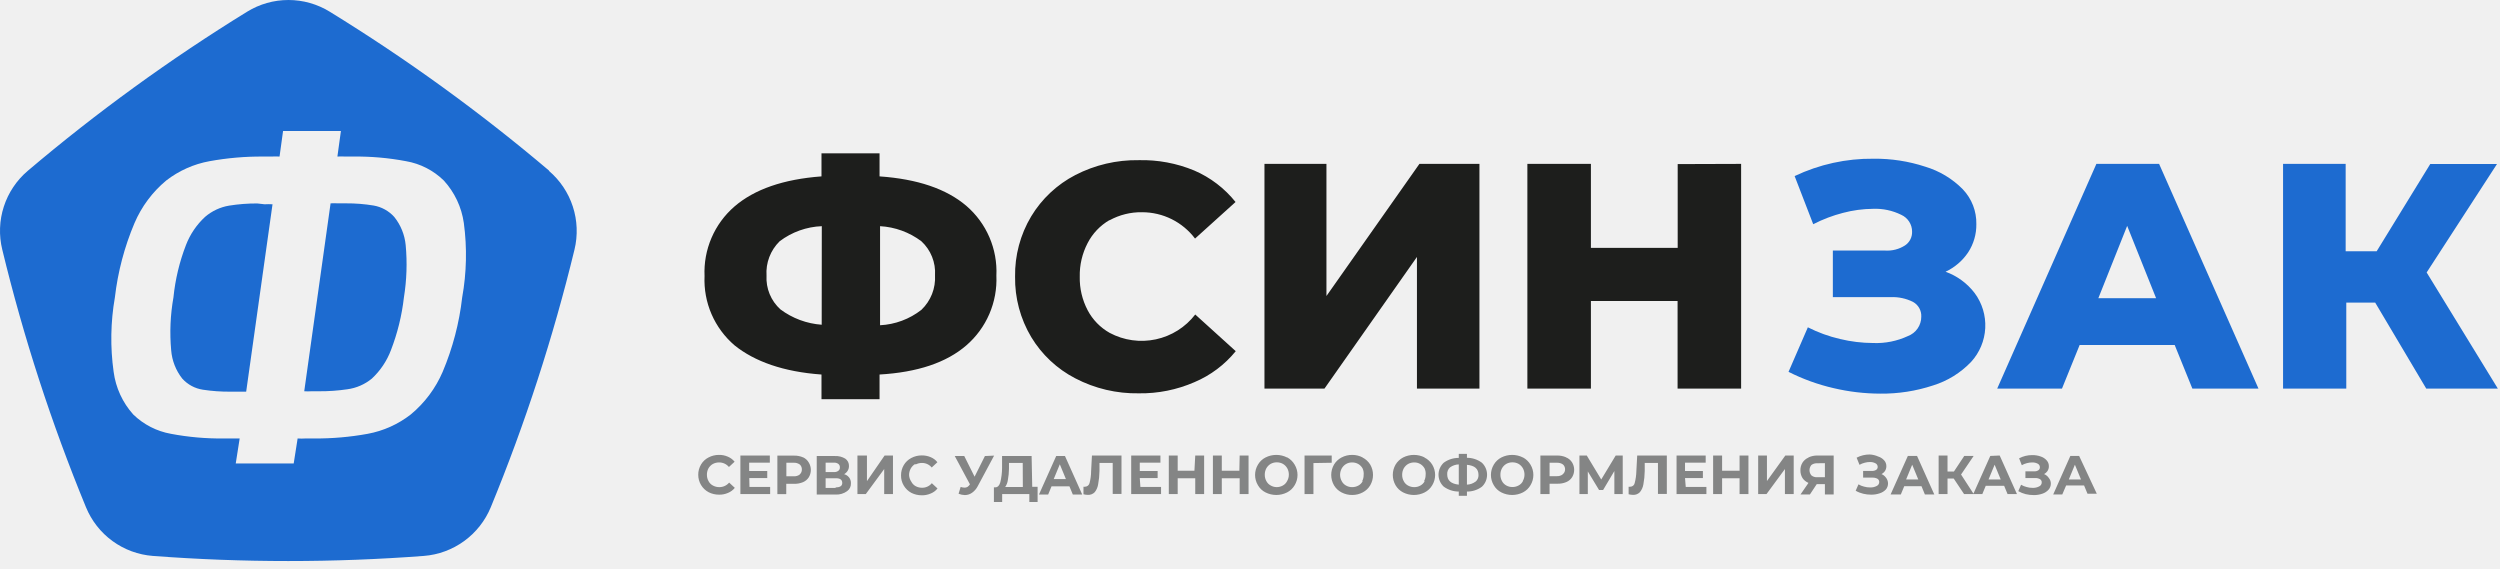
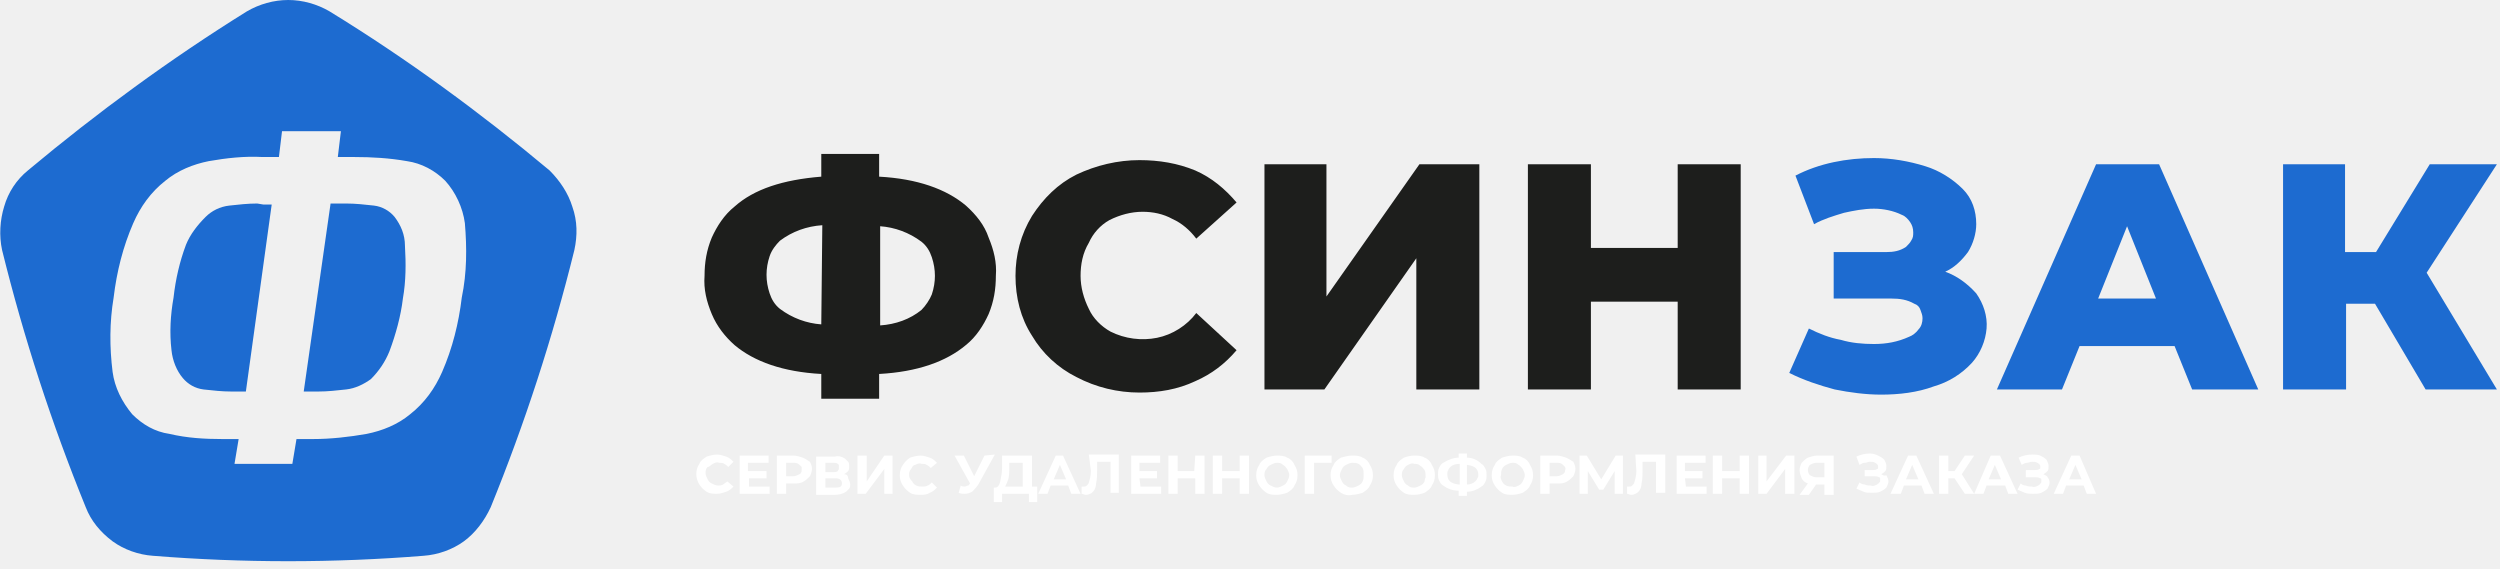
- <svg xmlns="http://www.w3.org/2000/svg" width="242" height="55" viewBox="0 0 242 55" fill="none">
-   <path d="M93.54 19.924C91.607 18.278 88.807 17.328 85.14 17.074V14.844H79.52V17.074C75.84 17.348 73.03 18.321 71.09 19.994C70.132 20.825 69.374 21.862 68.873 23.028C68.373 24.193 68.143 25.457 68.2 26.724C68.143 27.99 68.375 29.253 68.879 30.416C69.384 31.578 70.147 32.611 71.11 33.434C73.05 34.994 75.85 35.994 79.52 36.254V38.644H85.14V36.254C88.814 36.041 91.614 35.101 93.54 33.434C94.503 32.602 95.265 31.562 95.769 30.393C96.273 29.224 96.506 27.956 96.45 26.684C96.511 25.41 96.28 24.14 95.776 22.968C95.272 21.797 94.507 20.756 93.54 19.924ZM79.54 31.434C78.092 31.331 76.703 30.814 75.54 29.944C75.088 29.535 74.733 29.03 74.501 28.466C74.269 27.902 74.166 27.293 74.2 26.684C74.159 26.07 74.251 25.455 74.47 24.88C74.69 24.305 75.031 23.785 75.47 23.354C76.649 22.462 78.073 21.952 79.55 21.894L79.54 31.434ZM89.19 29.994C88.042 30.89 86.645 31.41 85.19 31.484V21.894C86.639 21.974 88.031 22.482 89.19 23.354C89.641 23.77 89.993 24.281 90.221 24.851C90.45 25.419 90.548 26.032 90.51 26.644C90.546 27.265 90.447 27.886 90.219 28.465C89.991 29.043 89.64 29.565 89.19 29.994ZM107.4 21.324C108.368 20.793 109.457 20.524 110.56 20.544C111.553 20.544 112.532 20.774 113.421 21.216C114.309 21.659 115.083 22.302 115.68 23.094L119.6 19.554C118.538 18.225 117.164 17.177 115.6 16.504C113.9 15.8 112.071 15.459 110.23 15.504C108.096 15.469 105.986 15.964 104.09 16.944C102.325 17.858 100.847 19.242 99.82 20.944C98.765 22.707 98.225 24.73 98.26 26.784C98.228 28.838 98.769 30.86 99.82 32.624C100.846 34.327 102.324 35.712 104.09 36.624C105.984 37.612 108.095 38.111 110.23 38.074C112.083 38.103 113.921 37.734 115.62 36.994C117.179 36.337 118.553 35.306 119.62 33.994L115.7 30.444C114.753 31.672 113.402 32.524 111.886 32.849C110.37 33.175 108.788 32.954 107.42 32.224C106.509 31.713 105.766 30.949 105.28 30.024C104.758 29.026 104.496 27.911 104.52 26.784C104.496 25.654 104.758 24.537 105.28 23.534C105.758 22.602 106.494 21.828 107.4 21.304V21.324ZM128.4 28.654V15.864H122.4V37.614H128.21L137.16 24.874V37.614H143.21V15.864H137.4L128.4 28.654ZM162.4 15.884V23.994H154V15.864H147.85V37.614H154V29.134H162.39V37.614H168.54V15.864L162.4 15.884Z" fill="#1D1E1C" />
-   <path d="M188.33 26.304C189.218 25.889 189.976 25.239 190.52 24.424C191.047 23.616 191.322 22.669 191.31 21.704C191.338 20.449 190.867 19.233 190 18.324C188.991 17.299 187.739 16.546 186.36 16.134C184.747 15.605 183.058 15.345 181.36 15.364C178.719 15.335 176.106 15.91 173.72 17.044L175.52 21.704C176.439 21.23 177.409 20.861 178.41 20.604C179.354 20.354 180.325 20.223 181.3 20.214C182.248 20.175 183.19 20.374 184.04 20.794C184.354 20.935 184.62 21.165 184.807 21.454C184.993 21.743 185.092 22.08 185.09 22.424C185.099 22.686 185.041 22.945 184.922 23.177C184.803 23.41 184.627 23.608 184.41 23.754C183.837 24.123 183.161 24.298 182.48 24.254H177.42V28.764H183C183.754 28.728 184.505 28.886 185.18 29.224C185.434 29.364 185.643 29.572 185.785 29.825C185.926 30.078 185.994 30.365 185.98 30.654C185.982 31.063 185.858 31.462 185.625 31.798C185.393 32.134 185.063 32.391 184.68 32.534C183.629 33.021 182.478 33.251 181.32 33.204C180.239 33.199 179.162 33.068 178.11 32.814C177.032 32.564 175.988 32.185 175 31.684L173.13 35.994C174.518 36.696 175.985 37.227 177.5 37.574C178.972 37.921 180.478 38.099 181.99 38.104C183.729 38.125 185.459 37.858 187.11 37.314C188.519 36.88 189.793 36.091 190.81 35.024C191.629 34.127 192.11 32.973 192.172 31.76C192.234 30.547 191.873 29.35 191.15 28.374C190.43 27.427 189.45 26.708 188.33 26.304ZM202.93 15.864L193.33 37.614H199.6L201.31 33.394H210.51L212.22 37.614H218.62L209 15.864H202.93ZM203.12 28.864L205.91 21.864L208.71 28.864H203.12ZM234.9 26.374L241.71 15.874H235.25L230.06 24.324H227.06V15.864H221V37.614H227.12V29.294H229.92L234.86 37.614H241.79L234.9 26.374Z" fill="#1D6BD0" />
-   <path d="M69 44.914C69.191 44.812 69.404 44.76 69.62 44.764C69.8 44.764 69.977 44.803 70.139 44.879C70.302 44.955 70.446 45.066 70.56 45.204L71.11 44.694C70.934 44.479 70.707 44.31 70.45 44.204C70.177 44.083 69.879 44.025 69.58 44.034C69.231 44.034 68.888 44.12 68.58 44.284C68.28 44.437 68.03 44.673 67.86 44.964C67.68 45.266 67.586 45.612 67.59 45.964C67.589 46.309 67.682 46.647 67.858 46.943C68.034 47.239 68.287 47.481 68.59 47.644C68.9 47.802 69.243 47.884 69.59 47.884C69.892 47.892 70.193 47.834 70.47 47.714C70.728 47.608 70.954 47.44 71.13 47.224L70.58 46.714C70.466 46.852 70.322 46.963 70.159 47.039C69.997 47.115 69.82 47.155 69.64 47.154C69.417 47.159 69.196 47.103 69 46.994C68.82 46.897 68.673 46.747 68.58 46.564C68.478 46.377 68.427 46.167 68.43 45.954C68.426 45.738 68.478 45.525 68.58 45.334C68.681 45.16 68.826 45.015 69 44.914ZM72.53 46.274H74.27V45.594H72.52V44.784H74.52V44.094H71.67V47.824H74.55V47.134H72.55L72.53 46.274ZM77.74 44.274C77.469 44.157 77.176 44.099 76.88 44.104H75.25V47.834H76.11V46.834H76.87C77.165 46.842 77.458 46.787 77.73 46.674C77.96 46.578 78.155 46.414 78.29 46.204C78.421 45.989 78.49 45.741 78.49 45.489C78.49 45.237 78.421 44.99 78.29 44.774C78.162 44.55 77.966 44.372 77.73 44.264L77.74 44.274ZM77.42 45.934C77.249 46.057 77.041 46.117 76.83 46.104H76.12V44.794H76.83C77.041 44.782 77.249 44.842 77.42 44.964C77.488 45.026 77.541 45.102 77.575 45.187C77.61 45.272 77.625 45.363 77.62 45.454C77.623 45.543 77.606 45.632 77.569 45.713C77.533 45.795 77.479 45.867 77.41 45.924L77.42 45.934ZM81.65 45.934C81.808 45.857 81.942 45.74 82.04 45.594C82.133 45.451 82.182 45.285 82.18 45.114C82.186 44.974 82.156 44.834 82.094 44.708C82.031 44.582 81.936 44.474 81.82 44.394C81.519 44.214 81.171 44.127 80.82 44.144H79.06V47.874H80.89C81.287 47.893 81.678 47.776 82 47.544C82.122 47.457 82.219 47.341 82.284 47.207C82.348 47.072 82.378 46.923 82.37 46.774C82.377 46.572 82.314 46.374 82.19 46.214C82.053 46.041 81.858 45.924 81.64 45.884L81.65 45.934ZM79.92 44.784H80.73C80.88 44.776 81.028 44.818 81.15 44.904C81.2 44.944 81.239 44.994 81.265 45.051C81.291 45.109 81.303 45.171 81.3 45.234C81.306 45.299 81.295 45.364 81.269 45.423C81.242 45.483 81.202 45.535 81.15 45.574C81.03 45.664 80.88 45.707 80.73 45.694H79.92V44.784ZM80.92 47.234H79.92V46.294H80.92C81.33 46.294 81.53 46.444 81.53 46.754C81.53 47.064 81.27 47.184 80.86 47.184L80.92 47.234ZM83.92 46.574V44.094H83V47.824H83.81L85.59 45.404V47.824H86.44V44.094H85.63L83.92 46.574ZM88.63 44.964C88.821 44.863 89.034 44.812 89.25 44.814C89.43 44.813 89.608 44.851 89.77 44.927C89.933 45.004 90.077 45.115 90.19 45.254L90.74 44.744C90.57 44.527 90.346 44.358 90.09 44.254C89.813 44.135 89.513 44.077 89.21 44.084C88.862 44.084 88.518 44.17 88.21 44.334C87.912 44.49 87.662 44.725 87.49 45.014C87.309 45.316 87.216 45.662 87.22 46.014C87.213 46.367 87.306 46.714 87.49 47.014C87.665 47.304 87.913 47.542 88.21 47.704C88.52 47.862 88.863 47.944 89.21 47.944C89.513 47.953 89.813 47.895 90.09 47.774C90.35 47.673 90.579 47.504 90.75 47.284L90.2 46.774C90.087 46.913 89.943 47.025 89.78 47.101C89.618 47.177 89.44 47.216 89.26 47.214C89.044 47.217 88.831 47.165 88.64 47.064C88.46 46.967 88.313 46.817 88.22 46.634C88.089 46.446 88.012 46.224 88 45.994C87.996 45.778 88.048 45.565 88.15 45.374C88.251 45.183 88.403 45.023 88.59 44.914L88.63 44.964ZM95.34 44.144L94.34 46.144L93.34 44.144H92.42L93.89 46.884C93.829 46.984 93.747 47.069 93.65 47.134C93.565 47.183 93.468 47.207 93.37 47.204C93.241 47.201 93.112 47.178 92.99 47.134L92.79 47.794C92.981 47.873 93.184 47.917 93.39 47.924C93.641 47.923 93.885 47.847 94.09 47.704C94.326 47.536 94.519 47.313 94.65 47.054L96.23 44.104L95.34 44.144ZM99.86 44.144H97V45.314C96.996 45.776 96.939 46.236 96.83 46.684C96.74 47.004 96.58 47.164 96.36 47.174H96.21V48.594H97.01V47.824H99.64V48.594H100.44V47.124H99.92L99.86 44.144ZM99.01 47.144H97.3C97.44 46.945 97.529 46.715 97.56 46.474C97.629 46.108 97.666 45.737 97.67 45.364V44.814H99L99.01 47.144ZM102.24 44.144L100.57 47.874H101.46L101.79 47.074H103.52L103.85 47.874H104.76L103.09 44.144H102.24ZM102 46.374L102.59 44.944L103.18 46.374H102ZM105.62 45.604C105.619 45.992 105.568 46.379 105.47 46.754C105.448 46.855 105.392 46.945 105.313 47.01C105.233 47.076 105.133 47.112 105.03 47.114C104.981 47.125 104.93 47.125 104.88 47.114V47.844C105.017 47.881 105.158 47.901 105.3 47.904C105.424 47.911 105.548 47.892 105.663 47.847C105.779 47.802 105.884 47.733 105.97 47.644C106.144 47.424 106.258 47.162 106.3 46.884C106.379 46.459 106.422 46.027 106.43 45.594V44.814H107.71V47.814H108.56V44.094H105.7L105.62 45.604ZM110.33 46.274H112.06V45.594H110.33V44.784H112.33V44.094H109.5V47.824H112.39V47.134H110.39L110.33 46.274ZM115.62 45.564H114V44.094H113.14V47.824H114V46.294H115.7V47.824H116.56V44.094H115.7L115.62 45.564ZM119.97 45.564H118.27V44.094H117.41V47.824H118.27V46.294H120V47.824H120.86V44.094H120L119.97 45.564ZM124.59 44.284C124.267 44.12 123.908 44.034 123.545 44.034C123.182 44.034 122.824 44.12 122.5 44.284C122.196 44.44 121.943 44.68 121.77 44.974C121.588 45.276 121.491 45.622 121.491 45.974C121.491 46.327 121.588 46.673 121.77 46.974C121.941 47.271 122.194 47.511 122.5 47.664C122.824 47.829 123.182 47.914 123.545 47.914C123.908 47.914 124.267 47.829 124.59 47.664C124.894 47.508 125.147 47.269 125.32 46.974C125.503 46.673 125.6 46.327 125.6 45.974C125.6 45.622 125.503 45.276 125.32 44.974C125.153 44.686 124.911 44.447 124.62 44.284H124.59ZM124.59 46.574C124.498 46.757 124.351 46.907 124.17 47.004C123.987 47.105 123.78 47.157 123.57 47.154C123.37 47.15 123.174 47.095 123 46.994C122.82 46.897 122.673 46.747 122.58 46.564C122.478 46.377 122.427 46.167 122.43 45.954C122.426 45.738 122.478 45.525 122.58 45.334C122.68 45.156 122.825 45.008 123 44.904C123.181 44.804 123.384 44.752 123.59 44.754C123.8 44.752 124.007 44.803 124.19 44.904C124.366 45.008 124.511 45.156 124.61 45.334C124.713 45.525 124.764 45.738 124.76 45.954C124.76 46.172 124.701 46.386 124.59 46.574ZM128.91 44.794V44.094H126.28V47.824H127.14V44.824L128.91 44.794ZM131.91 44.284C131.602 44.121 131.259 44.035 130.91 44.034C130.545 44.028 130.184 44.114 129.86 44.284C129.558 44.443 129.306 44.682 129.13 44.974C128.955 45.278 128.862 45.623 128.862 45.974C128.862 46.325 128.955 46.67 129.13 46.974C129.303 47.269 129.556 47.508 129.86 47.664C130.184 47.835 130.545 47.921 130.91 47.914C131.259 47.914 131.602 47.828 131.91 47.664C132.214 47.508 132.467 47.269 132.64 46.974C132.816 46.67 132.908 46.325 132.908 45.974C132.908 45.623 132.816 45.278 132.64 44.974C132.459 44.679 132.2 44.44 131.89 44.284H131.91ZM131.91 46.574C131.818 46.757 131.671 46.907 131.49 47.004C131.307 47.105 131.1 47.157 130.89 47.154C130.684 47.158 130.48 47.106 130.3 47.004C130.12 46.907 129.973 46.757 129.88 46.574C129.775 46.388 129.72 46.178 129.72 45.964C129.72 45.747 129.775 45.534 129.88 45.344C129.979 45.166 130.124 45.017 130.3 44.915C130.476 44.813 130.677 44.761 130.88 44.764C131.09 44.761 131.297 44.813 131.48 44.914C131.656 45.018 131.801 45.166 131.9 45.344C131.991 45.548 132.025 45.773 132 45.994C132.002 46.196 131.954 46.395 131.86 46.574H131.91ZM137.91 44.284C137.587 44.12 137.228 44.034 136.865 44.034C136.502 44.034 136.144 44.12 135.82 44.284C135.518 44.443 135.266 44.682 135.09 44.974C134.915 45.278 134.822 45.623 134.822 45.974C134.822 46.325 134.915 46.67 135.09 46.974C135.263 47.269 135.516 47.508 135.82 47.664C136.144 47.829 136.502 47.914 136.865 47.914C137.228 47.914 137.587 47.829 137.91 47.664C138.214 47.508 138.467 47.269 138.64 46.974C138.823 46.673 138.92 46.327 138.92 45.974C138.92 45.622 138.823 45.276 138.64 44.974C138.457 44.678 138.193 44.438 137.88 44.284H137.91ZM137.91 46.574C137.818 46.757 137.671 46.907 137.49 47.004C137.311 47.106 137.107 47.158 136.9 47.154C136.691 47.157 136.484 47.105 136.3 47.004C136.12 46.907 135.973 46.757 135.88 46.574C135.778 46.387 135.727 46.177 135.73 45.964C135.726 45.748 135.778 45.535 135.88 45.344C135.98 45.166 136.125 45.018 136.3 44.914C136.484 44.813 136.691 44.761 136.9 44.764C137.104 44.761 137.305 44.813 137.481 44.915C137.657 45.017 137.802 45.166 137.9 45.344C137.991 45.548 138.025 45.773 138 45.994C137.999 46.197 137.947 46.396 137.85 46.574H137.91ZM142 44.314V43.934H141.21V44.324C140.686 44.319 140.173 44.483 139.75 44.794C139.592 44.942 139.466 45.121 139.379 45.32C139.293 45.518 139.248 45.733 139.248 45.949C139.248 46.166 139.293 46.38 139.379 46.579C139.466 46.778 139.592 46.956 139.75 47.104C140.174 47.415 140.685 47.583 141.21 47.584V47.994H142V47.584C142.522 47.589 143.031 47.424 143.45 47.114C143.608 46.965 143.733 46.785 143.819 46.586C143.904 46.386 143.948 46.171 143.948 45.954C143.948 45.737 143.904 45.523 143.819 45.323C143.733 45.124 143.608 44.944 143.45 44.794C143.032 44.481 142.523 44.313 142 44.314ZM141.21 46.914C140.46 46.834 140.09 46.514 140.09 45.914C140.081 45.789 140.101 45.664 140.148 45.548C140.194 45.432 140.267 45.328 140.36 45.244C140.608 45.064 140.904 44.963 141.21 44.954V46.914ZM142.84 46.614C142.598 46.798 142.305 46.903 142 46.914V44.994C142.75 45.064 143.12 45.374 143.12 45.994C143.123 46.111 143.1 46.227 143.053 46.334C143.007 46.441 142.937 46.536 142.85 46.614H142.84ZM147.42 44.284C147.097 44.12 146.738 44.034 146.375 44.034C146.012 44.034 145.654 44.12 145.33 44.284C145.026 44.44 144.773 44.68 144.6 44.974C144.418 45.276 144.321 45.622 144.321 45.974C144.321 46.327 144.418 46.673 144.6 46.974C144.771 47.271 145.024 47.511 145.33 47.664C145.654 47.829 146.012 47.914 146.375 47.914C146.738 47.914 147.097 47.829 147.42 47.664C147.724 47.508 147.977 47.269 148.15 46.974C148.333 46.673 148.43 46.327 148.43 45.974C148.43 45.622 148.333 45.276 148.15 44.974C147.978 44.683 147.729 44.444 147.43 44.284H147.42ZM147.42 46.574C147.326 46.754 147.18 46.9 147 46.994C146.817 47.095 146.61 47.147 146.4 47.144C146.194 47.147 145.991 47.095 145.81 46.994C145.63 46.897 145.483 46.747 145.39 46.564C145.288 46.377 145.237 46.167 145.24 45.954C145.236 45.738 145.288 45.525 145.39 45.334C145.49 45.156 145.635 45.008 145.81 44.904C145.991 44.804 146.194 44.752 146.4 44.754C146.61 44.752 146.817 44.803 147 44.904C147.176 45.008 147.321 45.156 147.42 45.334C147.523 45.525 147.574 45.738 147.57 45.954C147.57 46.172 147.511 46.386 147.4 46.574H147.42ZM151.59 44.264C151.319 44.148 151.026 44.09 150.73 44.094H149.11V47.824H150V46.824H150.76C151.055 46.832 151.348 46.777 151.62 46.664C151.85 46.568 152.045 46.404 152.18 46.194C152.311 45.979 152.38 45.731 152.38 45.479C152.38 45.227 152.311 44.98 152.18 44.764C152.037 44.536 151.823 44.36 151.57 44.264H151.59ZM151.27 45.924C151.099 46.047 150.891 46.107 150.68 46.094H150V44.794H150.71C150.921 44.782 151.129 44.842 151.3 44.964C151.368 45.026 151.421 45.102 151.455 45.187C151.49 45.272 151.505 45.363 151.5 45.454C151.498 45.547 151.475 45.638 151.431 45.719C151.388 45.801 151.326 45.871 151.25 45.924H151.27ZM156.4 44.094L155 46.414L153.6 44.094H152.89V47.824H153.7V45.634L154.79 47.434H155.18L156.27 45.594V47.824H157.08V44.094H156.4ZM158.4 45.604C158.391 45.992 158.338 46.378 158.24 46.754C158.222 46.855 158.169 46.946 158.09 47.012C158.012 47.077 157.913 47.114 157.81 47.114C157.758 47.125 157.703 47.125 157.65 47.114V47.844C157.791 47.881 157.935 47.901 158.08 47.904C158.202 47.91 158.324 47.889 158.438 47.845C158.552 47.8 158.655 47.732 158.74 47.644C158.918 47.425 159.035 47.163 159.08 46.884C159.159 46.459 159.202 46.027 159.21 45.594V44.814H160.49V47.814H161.35V44.094H158.48L158.4 45.604ZM163.11 46.274H164.84V45.594H163.11V44.784H165.11V44.094H162.29V47.824H165.18V47.134H163.18L163.11 46.274ZM168.39 45.564H166.7V44.094H165.83V47.824H166.7V46.294H168.39V47.824H169.25V44.094H168.39V45.564ZM171.04 46.564V44.094H170.19V47.824H171L172.78 45.404V47.824H173.63V44.094H172.82L171.04 46.564ZM175.04 44.304C174.81 44.405 174.615 44.572 174.48 44.784C174.344 45.007 174.275 45.264 174.28 45.524C174.275 45.788 174.344 46.048 174.48 46.274C174.623 46.485 174.825 46.648 175.06 46.744L174.29 47.864H175.2L175.86 46.864H176.65V47.864H177.5V44.094H175.89C175.615 44.095 175.342 44.153 175.09 44.264L175.04 44.304ZM176.65 44.834V46.194H175.89C175.691 46.207 175.494 46.143 175.34 46.014C175.223 45.874 175.159 45.697 175.159 45.514C175.159 45.331 175.223 45.155 175.34 45.014C175.501 44.893 175.699 44.833 175.9 44.844L176.65 44.834ZM182.06 45.924C182.219 45.854 182.357 45.744 182.46 45.604C182.553 45.461 182.602 45.295 182.6 45.124C182.602 44.913 182.524 44.709 182.38 44.554C182.221 44.38 182.017 44.252 181.79 44.184C181.541 44.074 181.273 44.01 181 43.994C180.555 43.99 180.115 44.096 179.72 44.304L180 44.994C180.156 44.903 180.325 44.836 180.5 44.794C180.663 44.747 180.831 44.724 181 44.724C181.188 44.717 181.374 44.758 181.54 44.844C181.605 44.875 181.659 44.924 181.698 44.983C181.737 45.044 181.758 45.113 181.76 45.184C181.763 45.243 181.751 45.301 181.725 45.354C181.699 45.407 181.659 45.452 181.61 45.484C181.487 45.56 181.344 45.595 181.2 45.584H180.35V46.234H181.27C181.434 46.229 181.596 46.267 181.74 46.344C181.793 46.377 181.836 46.423 181.866 46.477C181.896 46.531 181.911 46.592 181.91 46.654C181.912 46.737 181.888 46.818 181.844 46.887C181.8 46.956 181.736 47.011 181.66 47.044C181.463 47.148 181.242 47.196 181.02 47.184C180.824 47.186 180.629 47.159 180.44 47.104C180.25 47.06 180.068 46.986 179.9 46.884L179.63 47.504C179.858 47.636 180.104 47.733 180.36 47.794C180.609 47.854 180.864 47.884 181.12 47.884C181.402 47.889 181.683 47.845 181.95 47.754C182.183 47.683 182.394 47.552 182.56 47.374C182.69 47.213 182.761 47.012 182.761 46.804C182.761 46.597 182.69 46.396 182.56 46.234C182.447 46.076 182.291 45.955 182.11 45.884L182.06 45.924ZM184.68 44.134L183.01 47.864H184L184.33 47.064H186L186.33 47.864H187.24L185.57 44.134H184.68ZM184.51 46.414L185.1 44.984L185.69 46.414H184.51ZM192.66 44.134L191.03 47.784L189.83 45.934L191.05 44.134H190.14L189.14 45.644H188.52V44.094H187.66V47.824H188.52V46.324H189.12L190.12 47.824H191.89L192.22 47.024H194L194.33 47.824H195.24L193.57 44.094L192.66 44.134ZM192.49 46.414L193.08 44.984L193.67 46.414H192.49ZM197.8 45.924C197.956 45.853 198.09 45.742 198.19 45.604C198.287 45.463 198.336 45.295 198.33 45.124C198.332 44.913 198.254 44.709 198.11 44.554C197.953 44.382 197.753 44.254 197.53 44.184C197.27 44.093 196.996 44.049 196.72 44.054C196.278 44.05 195.841 44.157 195.45 44.364L195.71 45.034C195.863 44.943 196.028 44.876 196.2 44.834C196.366 44.788 196.538 44.764 196.71 44.764C196.898 44.757 197.084 44.798 197.25 44.884C197.313 44.916 197.367 44.964 197.404 45.025C197.441 45.084 197.46 45.154 197.46 45.224C197.463 45.283 197.451 45.342 197.425 45.394C197.399 45.447 197.359 45.492 197.31 45.524C197.191 45.599 197.051 45.635 196.91 45.624H196.06V46.274H197C197.164 46.266 197.327 46.304 197.47 46.384C197.524 46.415 197.569 46.461 197.599 46.516C197.629 46.57 197.643 46.632 197.64 46.694C197.642 46.777 197.618 46.858 197.574 46.927C197.53 46.996 197.466 47.051 197.39 47.084C197.193 47.188 196.972 47.236 196.75 47.224C196.557 47.227 196.365 47.2 196.18 47.144C195.99 47.1 195.808 47.026 195.64 46.924L195.37 47.544C195.596 47.674 195.838 47.772 196.09 47.834C196.343 47.894 196.601 47.924 196.86 47.924C197.142 47.929 197.423 47.885 197.69 47.794C197.92 47.721 198.126 47.59 198.29 47.414C198.438 47.253 198.52 47.043 198.52 46.824C198.526 46.624 198.459 46.428 198.33 46.274C198.216 46.097 198.048 45.96 197.85 45.884L197.8 45.924ZM201.26 44.134H200.41L198.75 47.864H199.63L200 46.994H201.74L202.07 47.794H202.97L201.26 44.134ZM200.26 46.414L200.85 44.984L201.44 46.414H200.26Z" fill="#848585" />
-   <path d="M24.9 19.694C23.989 19.69 23.08 19.761 22.18 19.904C21.319 20.048 20.513 20.425 19.85 20.994C19.032 21.75 18.399 22.684 18 23.724C17.372 25.349 16.965 27.051 16.79 28.784C16.489 30.474 16.415 32.196 16.57 33.904C16.648 34.903 17.021 35.857 17.64 36.644C18.161 37.226 18.869 37.608 19.64 37.724C20.521 37.858 21.41 37.921 22.3 37.914H23C23.24 37.914 23.52 37.914 23.83 37.914L26.38 19.774C26.124 19.759 25.867 19.759 25.61 19.774L24.9 19.694ZM38.16 20.994C37.636 20.414 36.931 20.026 36.16 19.894C35.281 19.749 34.391 19.679 33.5 19.684H32.7C32.467 19.669 32.233 19.669 32 19.684L29.45 37.874C29.683 37.89 29.917 37.89 30.15 37.874H30.89C31.8 37.88 32.71 37.816 33.61 37.684C34.489 37.568 35.317 37.208 36 36.644C36.815 35.884 37.445 34.946 37.84 33.904C38.476 32.258 38.899 30.538 39.1 28.784C39.37 27.111 39.427 25.411 39.27 23.724C39.175 22.726 38.789 21.776 38.16 20.994ZM53.16 16.524C46.48 10.865 39.379 5.72 31.92 1.134C30.718 0.393 29.333 0 27.92 0C26.508 0 25.123 0.393 23.92 1.134C16.465 5.724 9.368 10.872 2.69 16.534C1.61 17.451 0.807 18.65 0.37 19.998C-0.066 21.346 -0.118 22.789 0.22 24.164C2.28 32.669 4.988 41.003 8.32 49.094C8.856 50.405 9.746 51.54 10.89 52.374C12.035 53.208 13.389 53.706 14.8 53.814C23.528 54.474 32.293 54.474 41.02 53.814C42.433 53.705 43.787 53.206 44.933 52.372C46.079 51.539 46.971 50.404 47.51 49.094C50.838 41.002 53.546 32.667 55.61 24.164C55.944 22.788 55.889 21.345 55.451 19.998C55.013 18.651 54.21 17.452 53.13 16.534L53.16 16.524ZM44.74 28.784C44.458 31.265 43.821 33.693 42.85 35.994C42.164 37.592 41.108 39.004 39.77 40.114C38.549 41.068 37.115 41.713 35.59 41.994C33.872 42.307 32.127 42.458 30.38 42.444C30.13 42.444 29.86 42.444 29.57 42.444C29.317 42.46 29.064 42.46 28.81 42.444L28.43 44.864H22.82L23.2 42.444H21.63C19.926 42.462 18.225 42.311 16.55 41.994C15.174 41.749 13.903 41.098 12.9 40.124C11.865 38.971 11.202 37.531 11 35.994C10.664 33.603 10.705 31.173 11.12 28.794C11.407 26.316 12.047 23.891 13.02 21.594C13.702 19.997 14.755 18.584 16.09 17.474C17.317 16.524 18.754 15.882 20.28 15.604C21.996 15.292 23.737 15.141 25.48 15.154H26.27C26.534 15.139 26.797 15.139 27.06 15.154L27.4 12.684H33L32.66 15.154C32.917 15.139 33.174 15.139 33.43 15.154H34.23C35.934 15.136 37.636 15.287 39.31 15.604C40.688 15.844 41.961 16.496 42.96 17.474C44.009 18.62 44.685 20.056 44.9 21.594C45.221 23.985 45.167 26.41 44.74 28.784Z" fill="#1D6BD0" />
+ <svg xmlns="http://www.w3.org/2000/svg" version="1.1" id="Layer_1" x="0px" y="0px" viewBox="0 0 242 55" style="enable-background:new 0 0 242 55;" xml:space="preserve">
+   <style type="text/css">
+ 	.st0{fill:#1D1E1C;}
+ 	.st1{fill:#1D6BD0;}
+ 	.st2{fill:#FFFFFF;}
+ </style>
+   <path class="st0" d="M93.5,19.9c-1.9-1.6-4.7-2.6-8.4-2.8v-2.2h-5.6v2.2c-3.7,0.3-6.5,1.2-8.4,2.9c-1,0.8-1.7,1.9-2.2,3  c-0.5,1.2-0.7,2.4-0.7,3.7c-0.1,1.3,0.2,2.5,0.7,3.7c0.5,1.2,1.3,2.2,2.2,3c1.9,1.6,4.7,2.6,8.4,2.8v2.4h5.6v-2.4  c3.7-0.2,6.5-1.2,8.4-2.8c1-0.8,1.7-1.9,2.2-3c0.5-1.2,0.7-2.4,0.7-3.7c0.1-1.3-0.2-2.5-0.7-3.7C95.3,21.8,94.5,20.8,93.5,19.9z   M79.5,31.4c-1.4-0.1-2.8-0.6-4-1.5c-0.5-0.4-0.8-0.9-1-1.5c-0.2-0.6-0.3-1.2-0.3-1.8c0-0.6,0.1-1.2,0.3-1.8c0.2-0.6,0.6-1.1,1-1.5  c1.2-0.9,2.6-1.4,4.1-1.5L79.5,31.4z M89.2,30c-1.1,0.9-2.5,1.4-4,1.5v-9.6c1.4,0.1,2.8,0.6,4,1.5c0.5,0.4,0.8,0.9,1,1.5  c0.2,0.6,0.3,1.2,0.3,1.8c0,0.6-0.1,1.2-0.3,1.8C90,29,89.6,29.6,89.2,30z M107.4,21.3c1-0.5,2.1-0.8,3.2-0.8c1,0,2,0.2,2.9,0.7  c0.9,0.4,1.7,1.1,2.3,1.9l3.9-3.5c-1.1-1.3-2.4-2.4-4-3.1c-1.7-0.7-3.5-1-5.4-1c-2.1,0-4.2,0.5-6.1,1.4c-1.8,0.9-3.2,2.3-4.3,4  c-1.1,1.8-1.6,3.8-1.6,5.8c0,2.1,0.5,4.1,1.6,5.8c1,1.7,2.5,3.1,4.3,4c1.9,1,4,1.5,6.1,1.5c1.9,0,3.7-0.3,5.4-1.1  c1.6-0.7,2.9-1.7,4-3l-3.9-3.6c-0.9,1.2-2.3,2.1-3.8,2.4c-1.5,0.3-3.1,0.1-4.5-0.6c-0.9-0.5-1.7-1.3-2.1-2.2c-0.5-1-0.8-2.1-0.8-3.2  c0-1.1,0.2-2.2,0.8-3.2C105.8,22.6,106.5,21.8,107.4,21.3L107.4,21.3z M128.4,28.7V15.9h-6v21.8h5.8l8.9-12.7v12.7h6.1V15.9h-5.8  L128.4,28.7z M162.4,15.9V24H154v-8.1h-6.1v21.8h6.1v-8.5h8.4v8.5h6.1V15.9L162.4,15.9z" />
+   <path class="st1" d="M188.3,26.3c0.9-0.4,1.6-1.1,2.2-1.9c0.5-0.8,0.8-1.8,0.8-2.7c0-1.3-0.4-2.5-1.3-3.4c-1-1-2.3-1.8-3.6-2.2  c-1.6-0.5-3.3-0.8-5-0.8c-2.6,0-5.3,0.5-7.6,1.7l1.8,4.7c0.9-0.5,1.9-0.8,2.9-1.1c0.9-0.2,1.9-0.4,2.9-0.4c0.9,0,1.9,0.2,2.7,0.6  c0.3,0.1,0.6,0.4,0.8,0.7c0.2,0.3,0.3,0.6,0.3,1c0,0.3,0,0.5-0.2,0.8c-0.1,0.2-0.3,0.4-0.5,0.6c-0.6,0.4-1.2,0.5-1.9,0.5h-5.1v4.5  h5.6c0.8,0,1.5,0.1,2.2,0.5c0.3,0.1,0.5,0.3,0.6,0.6c0.1,0.3,0.2,0.5,0.2,0.8c0,0.4-0.1,0.8-0.4,1.1c-0.2,0.3-0.6,0.6-0.9,0.7  c-1.1,0.5-2.2,0.7-3.4,0.7c-1.1,0-2.2-0.1-3.2-0.4c-1.1-0.2-2.1-0.6-3.1-1.1l-1.9,4.3c1.4,0.7,2.9,1.2,4.4,1.6  c1.5,0.3,3,0.5,4.5,0.5c1.7,0,3.5-0.2,5.1-0.8c1.4-0.4,2.7-1.2,3.7-2.3c0.8-0.9,1.3-2.1,1.4-3.3s-0.3-2.4-1-3.4  C190.4,27.4,189.4,26.7,188.3,26.3z M202.9,15.9l-9.6,21.8h6.3l1.7-4.2h9.2l1.7,4.2h6.4L209,15.9H202.9z M203.1,28.9l2.8-7l2.8,7  H203.1z M234.9,26.4l6.8-10.5h-6.5l-5.2,8.5h-3v-8.5H221v21.8h6.1v-8.3h2.8l4.9,8.3h6.9L234.9,26.4z" />
+   <path class="st2" d="M69,44.9c0.2-0.1,0.4-0.2,0.6-0.1c0.2,0,0.4,0,0.5,0.1c0.2,0.1,0.3,0.2,0.4,0.3l0.5-0.5  c-0.2-0.2-0.4-0.4-0.7-0.5c-0.3-0.1-0.6-0.2-0.9-0.2c-0.3,0-0.7,0.1-1,0.2c-0.3,0.2-0.6,0.4-0.7,0.7c-0.2,0.3-0.3,0.6-0.3,1  c0,0.3,0.1,0.7,0.3,1c0.2,0.3,0.4,0.5,0.7,0.7c0.3,0.2,0.7,0.2,1,0.2c0.3,0,0.6-0.1,0.9-0.2c0.3-0.1,0.5-0.3,0.7-0.5l-0.6-0.5  c-0.1,0.1-0.3,0.2-0.4,0.3c-0.2,0.1-0.3,0.1-0.5,0.1c-0.2,0-0.4-0.1-0.6-0.2c-0.2-0.1-0.3-0.2-0.4-0.4c-0.1-0.2-0.2-0.4-0.2-0.6  c0-0.2,0-0.4,0.2-0.6C68.7,45.2,68.8,45,69,44.9z M72.5,46.3h1.7v-0.7h-1.8v-0.8h2v-0.7h-2.8v3.7h2.9v-0.7h-2L72.5,46.3z M77.7,44.3  c-0.3-0.1-0.6-0.2-0.9-0.2h-1.6v3.7h0.9v-1h0.8c0.3,0,0.6,0,0.9-0.2c0.2-0.1,0.4-0.3,0.6-0.5c0.1-0.2,0.2-0.5,0.2-0.7  c0-0.3-0.1-0.5-0.2-0.7C78.2,44.6,78,44.4,77.7,44.3L77.7,44.3z M77.4,45.9c-0.2,0.1-0.4,0.2-0.6,0.2h-0.7v-1.3h0.7  c0.2,0,0.4,0,0.6,0.2c0.1,0.1,0.1,0.1,0.2,0.2c0,0.1,0,0.2,0,0.3c0,0.1,0,0.2-0.1,0.3C77.5,45.8,77.5,45.9,77.4,45.9L77.4,45.9z   M81.7,45.9c0.2-0.1,0.3-0.2,0.4-0.3c0.1-0.1,0.1-0.3,0.1-0.5c0-0.1,0-0.3-0.1-0.4c-0.1-0.1-0.2-0.2-0.3-0.3c-0.3-0.2-0.6-0.3-1-0.2  h-1.8v3.7h1.8c0.4,0,0.8-0.1,1.1-0.3c0.1-0.1,0.2-0.2,0.3-0.3c0.1-0.1,0.1-0.3,0.1-0.4c0-0.2-0.1-0.4-0.2-0.6  C82.1,46,81.9,45.9,81.7,45.9L81.7,45.9z M79.9,44.8h0.8c0.1,0,0.3,0,0.4,0.1c0,0,0.1,0.1,0.1,0.1c0,0.1,0,0.1,0,0.2  c0,0.1,0,0.1,0,0.2c0,0.1-0.1,0.1-0.1,0.2c-0.1,0.1-0.3,0.1-0.4,0.1h-0.8V44.8z M80.9,47.2h-1v-0.9h1c0.4,0,0.6,0.2,0.6,0.5  C81.5,47.1,81.3,47.2,80.9,47.2L80.9,47.2z M83.9,46.6v-2.5H83v3.7h0.8l1.8-2.4v2.4h0.8v-3.7h-0.8L83.9,46.6z M88.6,45  c0.2-0.1,0.4-0.2,0.6-0.1c0.2,0,0.4,0,0.5,0.1c0.2,0.1,0.3,0.2,0.4,0.3l0.6-0.5c-0.2-0.2-0.4-0.4-0.7-0.5c-0.3-0.1-0.6-0.2-0.9-0.2  c-0.3,0-0.7,0.1-1,0.2c-0.3,0.2-0.5,0.4-0.7,0.7c-0.2,0.3-0.3,0.6-0.3,1c0,0.4,0.1,0.7,0.3,1c0.2,0.3,0.4,0.5,0.7,0.7  c0.3,0.2,0.7,0.2,1,0.2c0.3,0,0.6,0,0.9-0.2c0.3-0.1,0.5-0.3,0.7-0.5l-0.5-0.5c-0.1,0.1-0.3,0.3-0.4,0.3c-0.2,0.1-0.3,0.1-0.5,0.1  c-0.2,0-0.4,0-0.6-0.1c-0.2-0.1-0.3-0.2-0.4-0.4C88.1,46.4,88,46.2,88,46c0-0.2,0-0.4,0.2-0.6C88.3,45.2,88.4,45,88.6,45L88.6,45z   M95.3,44.1l-1,2l-1-2h-0.9l1.5,2.7c-0.1,0.1-0.1,0.2-0.2,0.2c-0.1,0-0.2,0.1-0.3,0.1c-0.1,0-0.3,0-0.4-0.1l-0.2,0.7  c0.2,0.1,0.4,0.1,0.6,0.1c0.3,0,0.5-0.1,0.7-0.2c0.2-0.2,0.4-0.4,0.6-0.7l1.6-2.9L95.3,44.1z M99.9,44.1H97v1.2  c0,0.5-0.1,0.9-0.2,1.4c-0.1,0.3-0.2,0.5-0.5,0.5h-0.1v1.4H97v-0.8h2.6v0.8h0.8v-1.5h-0.5L99.9,44.1z M99,47.1h-1.7  c0.1-0.2,0.2-0.4,0.3-0.7c0.1-0.4,0.1-0.7,0.1-1.1v-0.5H99L99,47.1z M102.2,44.1l-1.7,3.7h0.9l0.3-0.8h1.7l0.3,0.8h0.9l-1.7-3.7  H102.2z M102,46.4l0.6-1.4l0.6,1.4H102z M105.6,45.6c0,0.4-0.1,0.8-0.2,1.1c0,0.1-0.1,0.2-0.2,0.3c-0.1,0.1-0.2,0.1-0.3,0.1  c0,0-0.1,0-0.2,0v0.7c0.1,0,0.3,0.1,0.4,0.1c0.1,0,0.2,0,0.4-0.1c0.1,0,0.2-0.1,0.3-0.2c0.2-0.2,0.3-0.5,0.3-0.8  c0.1-0.4,0.1-0.9,0.1-1.3v-0.8h1.3v3h0.8v-3.7h-2.9L105.6,45.6z M110.3,46.3h1.7v-0.7h-1.7v-0.8h2v-0.7h-2.8v3.7h2.9v-0.7h-2  L110.3,46.3z M115.6,45.6H114v-1.5h-0.9v3.7h0.9v-1.5h1.7v1.5h0.9v-3.7h-0.9L115.6,45.6z M120,45.6h-1.7v-1.5h-0.9v3.7h0.9v-1.5h1.7  v1.5h0.9v-3.7H120L120,45.6z M124.6,44.3c-0.3-0.2-0.7-0.2-1-0.2s-0.7,0.1-1,0.2c-0.3,0.2-0.6,0.4-0.7,0.7c-0.2,0.3-0.3,0.6-0.3,1  s0.1,0.7,0.3,1c0.2,0.3,0.4,0.5,0.7,0.7c0.3,0.2,0.7,0.2,1,0.2s0.7-0.1,1-0.2c0.3-0.2,0.6-0.4,0.7-0.7c0.2-0.3,0.3-0.6,0.3-1  s-0.1-0.7-0.3-1C125.2,44.7,124.9,44.4,124.6,44.3L124.6,44.3z M124.6,46.6c-0.1,0.2-0.2,0.3-0.4,0.4c-0.2,0.1-0.4,0.2-0.6,0.2  c-0.2,0-0.4-0.1-0.6-0.2c-0.2-0.1-0.3-0.2-0.4-0.4c-0.1-0.2-0.2-0.4-0.2-0.6c0-0.2,0-0.4,0.2-0.6c0.1-0.2,0.2-0.3,0.4-0.4  c0.2-0.1,0.4-0.2,0.6-0.2c0.2,0,0.4,0,0.6,0.2c0.2,0.1,0.3,0.3,0.4,0.4c0.1,0.2,0.2,0.4,0.2,0.6C124.8,46.2,124.7,46.4,124.6,46.6z   M128.9,44.8v-0.7h-2.6v3.7h0.9v-3L128.9,44.8z M131.9,44.3c-0.3-0.2-0.7-0.2-1-0.2c-0.4,0-0.7,0.1-1.1,0.2  c-0.3,0.2-0.6,0.4-0.7,0.7c-0.2,0.3-0.3,0.6-0.3,1s0.1,0.7,0.3,1c0.2,0.3,0.4,0.5,0.7,0.7c0.3,0.2,0.7,0.3,1.1,0.2  c0.3,0,0.7-0.1,1-0.2c0.3-0.2,0.6-0.4,0.7-0.7c0.2-0.3,0.3-0.6,0.3-1s-0.1-0.7-0.3-1C132.5,44.7,132.2,44.4,131.9,44.3L131.9,44.3z   M131.9,46.6c-0.1,0.2-0.2,0.3-0.4,0.4c-0.2,0.1-0.4,0.2-0.6,0.2c-0.2,0-0.4,0-0.6-0.2c-0.2-0.1-0.3-0.2-0.4-0.4  c-0.1-0.2-0.2-0.4-0.2-0.6c0-0.2,0.1-0.4,0.2-0.6c0.1-0.2,0.2-0.3,0.4-0.4c0.2-0.1,0.4-0.2,0.6-0.2c0.2,0,0.4,0,0.6,0.1  c0.2,0.1,0.3,0.3,0.4,0.4c0.1,0.2,0.1,0.4,0.1,0.7C132,46.2,132,46.4,131.9,46.6L131.9,46.6z M137.9,44.3c-0.3-0.2-0.7-0.2-1-0.2  c-0.4,0-0.7,0.1-1,0.2c-0.3,0.2-0.6,0.4-0.7,0.7c-0.2,0.3-0.3,0.6-0.3,1s0.1,0.7,0.3,1c0.2,0.3,0.4,0.5,0.7,0.7  c0.3,0.2,0.7,0.2,1,0.2c0.4,0,0.7-0.1,1-0.2c0.3-0.2,0.6-0.4,0.7-0.7c0.2-0.3,0.3-0.6,0.3-1s-0.1-0.7-0.3-1  C138.5,44.7,138.2,44.4,137.9,44.3L137.9,44.3z M137.9,46.6c-0.1,0.2-0.2,0.3-0.4,0.4c-0.2,0.1-0.4,0.2-0.6,0.2  c-0.2,0-0.4,0-0.6-0.2c-0.2-0.1-0.3-0.2-0.4-0.4c-0.1-0.2-0.2-0.4-0.2-0.6c0-0.2,0-0.4,0.2-0.6c0.1-0.2,0.2-0.3,0.4-0.4  c0.2-0.1,0.4-0.2,0.6-0.1c0.2,0,0.4,0,0.6,0.2c0.2,0.1,0.3,0.3,0.4,0.4c0.1,0.2,0.1,0.4,0.1,0.7C138,46.2,137.9,46.4,137.9,46.6  L137.9,46.6z M142,44.3v-0.4h-0.8v0.4c-0.5,0-1,0.2-1.5,0.5c-0.2,0.1-0.3,0.3-0.4,0.5c-0.1,0.2-0.1,0.4-0.1,0.6c0,0.2,0,0.4,0.1,0.6  c0.1,0.2,0.2,0.4,0.4,0.5c0.4,0.3,0.9,0.5,1.5,0.5V48h0.8v-0.4c0.5,0,1-0.2,1.4-0.5c0.2-0.1,0.3-0.3,0.4-0.5  c0.1-0.2,0.1-0.4,0.1-0.6s0-0.4-0.1-0.6c-0.1-0.2-0.2-0.4-0.4-0.5C143,44.5,142.5,44.3,142,44.3z M141.2,46.9  c-0.8-0.1-1.1-0.4-1.1-1c0-0.1,0-0.3,0.1-0.4c0-0.1,0.1-0.2,0.2-0.3c0.2-0.2,0.5-0.3,0.9-0.3V46.9z M142.8,46.6  c-0.2,0.2-0.5,0.3-0.8,0.3V45c0.8,0.1,1.1,0.4,1.1,1c0,0.1,0,0.2-0.1,0.3C143,46.4,142.9,46.5,142.8,46.6L142.8,46.6z M147.4,44.3  c-0.3-0.2-0.7-0.2-1-0.2s-0.7,0.1-1,0.2c-0.3,0.2-0.6,0.4-0.7,0.7c-0.2,0.3-0.3,0.6-0.3,1s0.1,0.7,0.3,1c0.2,0.3,0.4,0.5,0.7,0.7  c0.3,0.2,0.7,0.2,1,0.2s0.7-0.1,1-0.2c0.3-0.2,0.6-0.4,0.7-0.7c0.2-0.3,0.3-0.6,0.3-1s-0.1-0.7-0.3-1  C148,44.7,147.7,44.4,147.4,44.3L147.4,44.3z M147.4,46.6c-0.1,0.2-0.2,0.3-0.4,0.4c-0.2,0.1-0.4,0.2-0.6,0.1c-0.2,0-0.4,0-0.6-0.1  c-0.2-0.1-0.3-0.2-0.4-0.4c-0.1-0.2-0.2-0.4-0.1-0.6c0-0.2,0-0.4,0.1-0.6c0.1-0.2,0.2-0.3,0.4-0.4c0.2-0.1,0.4-0.2,0.6-0.2  c0.2,0,0.4,0,0.6,0.2c0.2,0.1,0.3,0.3,0.4,0.4c0.1,0.2,0.2,0.4,0.2,0.6C147.6,46.2,147.5,46.4,147.4,46.6L147.4,46.6z M151.6,44.3  c-0.3-0.1-0.6-0.2-0.9-0.2h-1.6v3.7h0.9v-1h0.8c0.3,0,0.6,0,0.9-0.2c0.2-0.1,0.4-0.3,0.6-0.5c0.1-0.2,0.2-0.5,0.2-0.7  c0-0.3-0.1-0.5-0.2-0.7C152,44.5,151.8,44.4,151.6,44.3L151.6,44.3z M151.3,45.9c-0.2,0.1-0.4,0.2-0.6,0.2H150v-1.3h0.7  c0.2,0,0.4,0,0.6,0.2c0.1,0.1,0.1,0.1,0.2,0.2c0,0.1,0.1,0.2,0,0.3c0,0.1,0,0.2-0.1,0.3C151.4,45.8,151.3,45.9,151.3,45.9  L151.3,45.9z M156.4,44.1l-1.4,2.3l-1.4-2.3h-0.7v3.7h0.8v-2.2l1.1,1.8h0.4l1.1-1.8v2.2h0.8v-3.7H156.4z M158.4,45.6  c0,0.4-0.1,0.8-0.2,1.1c0,0.1-0.1,0.2-0.2,0.3c-0.1,0.1-0.2,0.1-0.3,0.1c-0.1,0-0.1,0-0.2,0v0.7c0.1,0,0.3,0.1,0.4,0.1  c0.1,0,0.2,0,0.4-0.1s0.2-0.1,0.3-0.2c0.2-0.2,0.3-0.5,0.3-0.8c0.1-0.4,0.1-0.9,0.1-1.3v-0.8h1.3v3h0.9v-3.7h-2.9L158.4,45.6z   M163.1,46.3h1.7v-0.7h-1.7v-0.8h2v-0.7h-2.8v3.7h2.9v-0.7h-2L163.1,46.3z M168.4,45.6h-1.7v-1.5h-0.9v3.7h0.9v-1.5h1.7v1.5h0.9  v-3.7h-0.9V45.6z M171,46.6v-2.5h-0.8v3.7h0.8l1.8-2.4v2.4h0.9v-3.7h-0.8L171,46.6z M175,44.3c-0.2,0.1-0.4,0.3-0.6,0.5  c-0.1,0.2-0.2,0.5-0.2,0.7c0,0.3,0.1,0.5,0.2,0.8c0.1,0.2,0.3,0.4,0.6,0.5l-0.8,1.1h0.9l0.7-1h0.8v1h0.9v-3.8h-1.6  C175.6,44.1,175.3,44.2,175,44.3L175,44.3z M176.6,44.8v1.4h-0.8c-0.2,0-0.4-0.1-0.6-0.2c-0.1-0.1-0.2-0.3-0.2-0.5s0.1-0.4,0.2-0.5  c0.2-0.1,0.4-0.2,0.6-0.2L176.6,44.8z M182.1,45.9c0.2-0.1,0.3-0.2,0.4-0.3c0.1-0.1,0.1-0.3,0.1-0.5c0-0.2-0.1-0.4-0.2-0.6  c-0.2-0.2-0.4-0.3-0.6-0.4c-0.2-0.1-0.5-0.2-0.8-0.2c-0.4,0-0.9,0.1-1.3,0.3L180,45c0.2-0.1,0.3-0.2,0.5-0.2c0.2,0,0.3-0.1,0.5-0.1  c0.2,0,0.4,0,0.5,0.1c0.1,0,0.1,0.1,0.2,0.1c0,0.1,0.1,0.1,0.1,0.2c0,0.1,0,0.1,0,0.2s-0.1,0.1-0.1,0.1c-0.1,0.1-0.3,0.1-0.4,0.1  h-0.8v0.6h0.9c0.2,0,0.3,0,0.5,0.1c0.1,0,0.1,0.1,0.1,0.1c0,0.1,0,0.1,0,0.2c0,0.1,0,0.2-0.1,0.2c0,0.1-0.1,0.1-0.2,0.2  c-0.2,0.1-0.4,0.2-0.6,0.1c-0.2,0-0.4,0-0.6-0.1c-0.2,0-0.4-0.1-0.5-0.2l-0.3,0.6c0.2,0.1,0.5,0.2,0.7,0.3c0.2,0.1,0.5,0.1,0.8,0.1  c0.3,0,0.6,0,0.8-0.1c0.2-0.1,0.4-0.2,0.6-0.4c0.1-0.2,0.2-0.4,0.2-0.6c0-0.2-0.1-0.4-0.2-0.6C182.4,46.1,182.3,46,182.1,45.9  L182.1,45.9z M184.7,44.1l-1.7,3.7h1l0.3-0.8h1.7l0.3,0.8h0.9l-1.7-3.7H184.7z M184.5,46.4l0.6-1.4l0.6,1.4H184.5z M192.7,44.1  l-1.6,3.7l-1.2-1.9l1.2-1.8h-0.9l-1,1.5h-0.6v-1.5h-0.9v3.7h0.9v-1.5h0.6l1,1.5h1.8l0.3-0.8h1.8l0.3,0.8h0.9l-1.7-3.7L192.7,44.1z   M192.5,46.4l0.6-1.4l0.6,1.4H192.5z M197.8,45.9c0.2-0.1,0.3-0.2,0.4-0.3c0.1-0.1,0.1-0.3,0.1-0.5c0-0.2-0.1-0.4-0.2-0.6  c-0.2-0.2-0.4-0.3-0.6-0.4c-0.3-0.1-0.5-0.1-0.8-0.1c-0.4,0-0.9,0.1-1.3,0.3l0.3,0.7c0.2-0.1,0.3-0.2,0.5-0.2c0.2,0,0.3-0.1,0.5-0.1  c0.2,0,0.4,0,0.5,0.1c0.1,0,0.1,0.1,0.2,0.1c0,0.1,0.1,0.1,0.1,0.2c0,0.1,0,0.1,0,0.2s-0.1,0.1-0.1,0.1c-0.1,0.1-0.3,0.1-0.4,0.1  h-0.9v0.7h0.9c0.2,0,0.3,0,0.5,0.1c0.1,0,0.1,0.1,0.1,0.1c0,0.1,0,0.1,0,0.2c0,0.1,0,0.2-0.1,0.2c0,0.1-0.1,0.1-0.2,0.2  c-0.2,0.1-0.4,0.2-0.6,0.1c-0.2,0-0.4,0-0.6-0.1c-0.2,0-0.4-0.1-0.5-0.2l-0.3,0.6c0.2,0.1,0.5,0.2,0.7,0.3c0.3,0.1,0.5,0.1,0.8,0.1  c0.3,0,0.6,0,0.8-0.1c0.2-0.1,0.4-0.2,0.6-0.4c0.1-0.2,0.2-0.4,0.2-0.6c0-0.2-0.1-0.4-0.2-0.5C198.2,46.1,198,46,197.8,45.9  L197.8,45.9z M201.3,44.1h-0.8l-1.7,3.7h0.9L200,47h1.7l0.3,0.8h0.9L201.3,44.1z M200.3,46.4l0.6-1.4l0.6,1.4H200.3z" />
+   <path class="st1" d="M24.9,19.7c-0.9,0-1.8,0.1-2.7,0.2c-0.9,0.1-1.7,0.5-2.3,1.1c-0.8,0.8-1.5,1.7-1.9,2.7c-0.6,1.6-1,3.3-1.2,5.1  c-0.3,1.7-0.4,3.4-0.2,5.1c0.1,1,0.5,2,1.1,2.7c0.5,0.6,1.2,1,2,1.1c0.9,0.1,1.8,0.2,2.7,0.2H23c0.2,0,0.5,0,0.8,0l2.5-18.1  c-0.3,0-0.5,0-0.8,0L24.9,19.7z M38.2,21c-0.5-0.6-1.2-1-2-1.1c-0.9-0.1-1.8-0.2-2.7-0.2h-0.8c-0.2,0-0.5,0-0.7,0l-2.6,18.2  c0.2,0,0.5,0,0.7,0h0.7c0.9,0,1.8-0.1,2.7-0.2c0.9-0.1,1.7-0.5,2.4-1c0.8-0.8,1.4-1.7,1.8-2.7c0.6-1.6,1.1-3.4,1.3-5.1  c0.3-1.7,0.3-3.4,0.2-5.1C39.2,22.7,38.8,21.8,38.2,21z M53.2,16.5C46.5,10.9,39.4,5.7,31.9,1.1c-1.2-0.7-2.6-1.1-4-1.1  c-1.4,0-2.8,0.4-4,1.1C16.5,5.7,9.4,10.9,2.7,16.5c-1.1,0.9-1.9,2.1-2.3,3.5c-0.4,1.3-0.5,2.8-0.2,4.2C2.3,32.7,5,41,8.3,49.1  c0.5,1.3,1.4,2.4,2.6,3.3c1.1,0.8,2.5,1.3,3.9,1.4c8.7,0.7,17.5,0.7,26.2,0c1.4-0.1,2.8-0.6,3.9-1.4c1.1-0.8,2-2,2.6-3.3  c3.3-8.1,6-16.4,8.1-24.9c0.3-1.4,0.3-2.8-0.2-4.2C55,18.7,54.2,17.5,53.2,16.5L53.2,16.5z M44.7,28.8c-0.3,2.5-0.9,4.9-1.9,7.2  c-0.7,1.6-1.7,3-3.1,4.1c-1.2,1-2.7,1.6-4.2,1.9c-1.7,0.3-3.5,0.5-5.2,0.5c-0.2,0-0.5,0-0.8,0c-0.3,0-0.5,0-0.8,0l-0.4,2.4h-5.6  l0.4-2.4h-1.6c-1.7,0-3.4-0.1-5.1-0.5c-1.4-0.2-2.6-0.9-3.6-1.9c-1-1.2-1.7-2.6-1.9-4.1c-0.3-2.4-0.3-4.8,0.1-7.2  c0.3-2.5,0.9-4.9,1.9-7.2c0.7-1.6,1.7-3,3.1-4.1c1.2-1,2.7-1.6,4.2-1.9c1.7-0.3,3.5-0.5,5.2-0.4h0.8c0.3,0,0.5,0,0.8,0l0.3-2.5H33  l-0.3,2.5c0.3,0,0.5,0,0.8,0h0.8c1.7,0,3.4,0.1,5.1,0.4c1.4,0.2,2.7,0.9,3.7,1.9c1,1.1,1.7,2.6,1.9,4.1C45.2,24,45.2,26.4,44.7,28.8  z" />
</svg>
